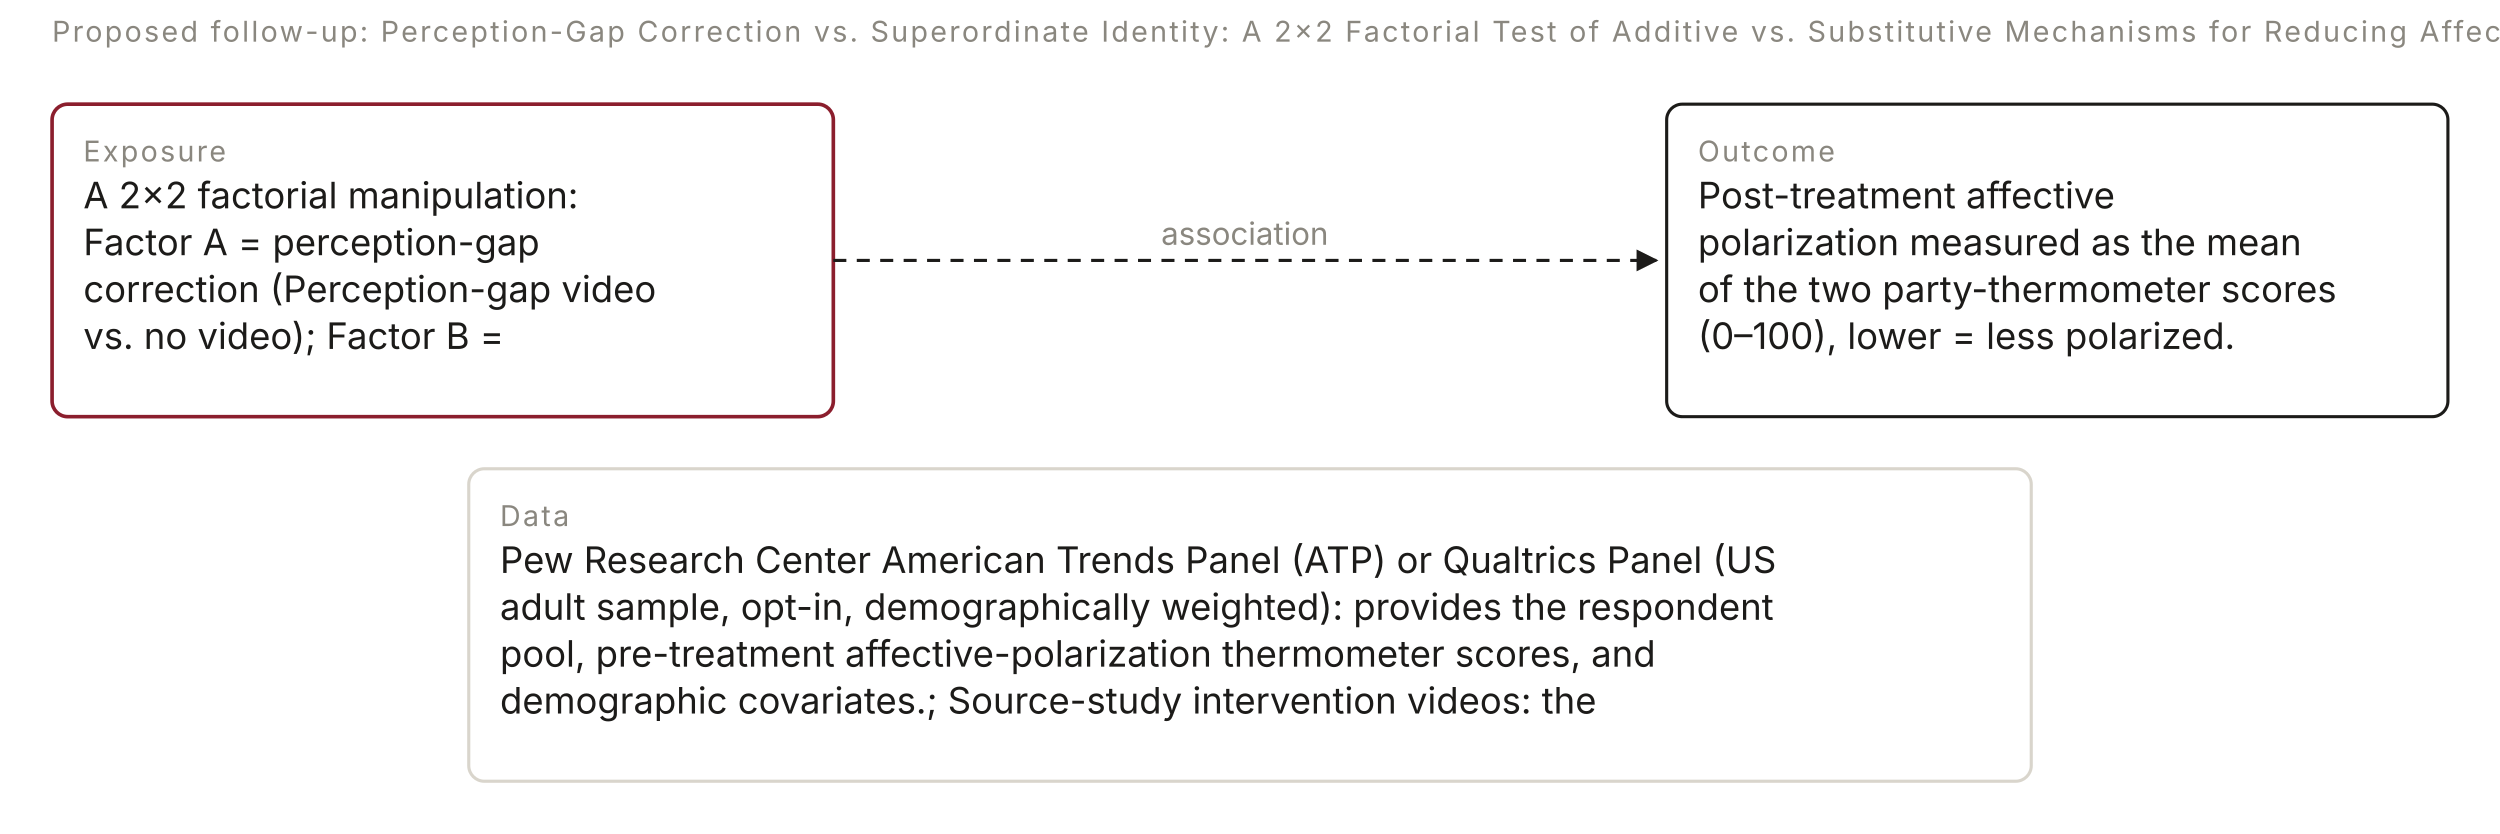
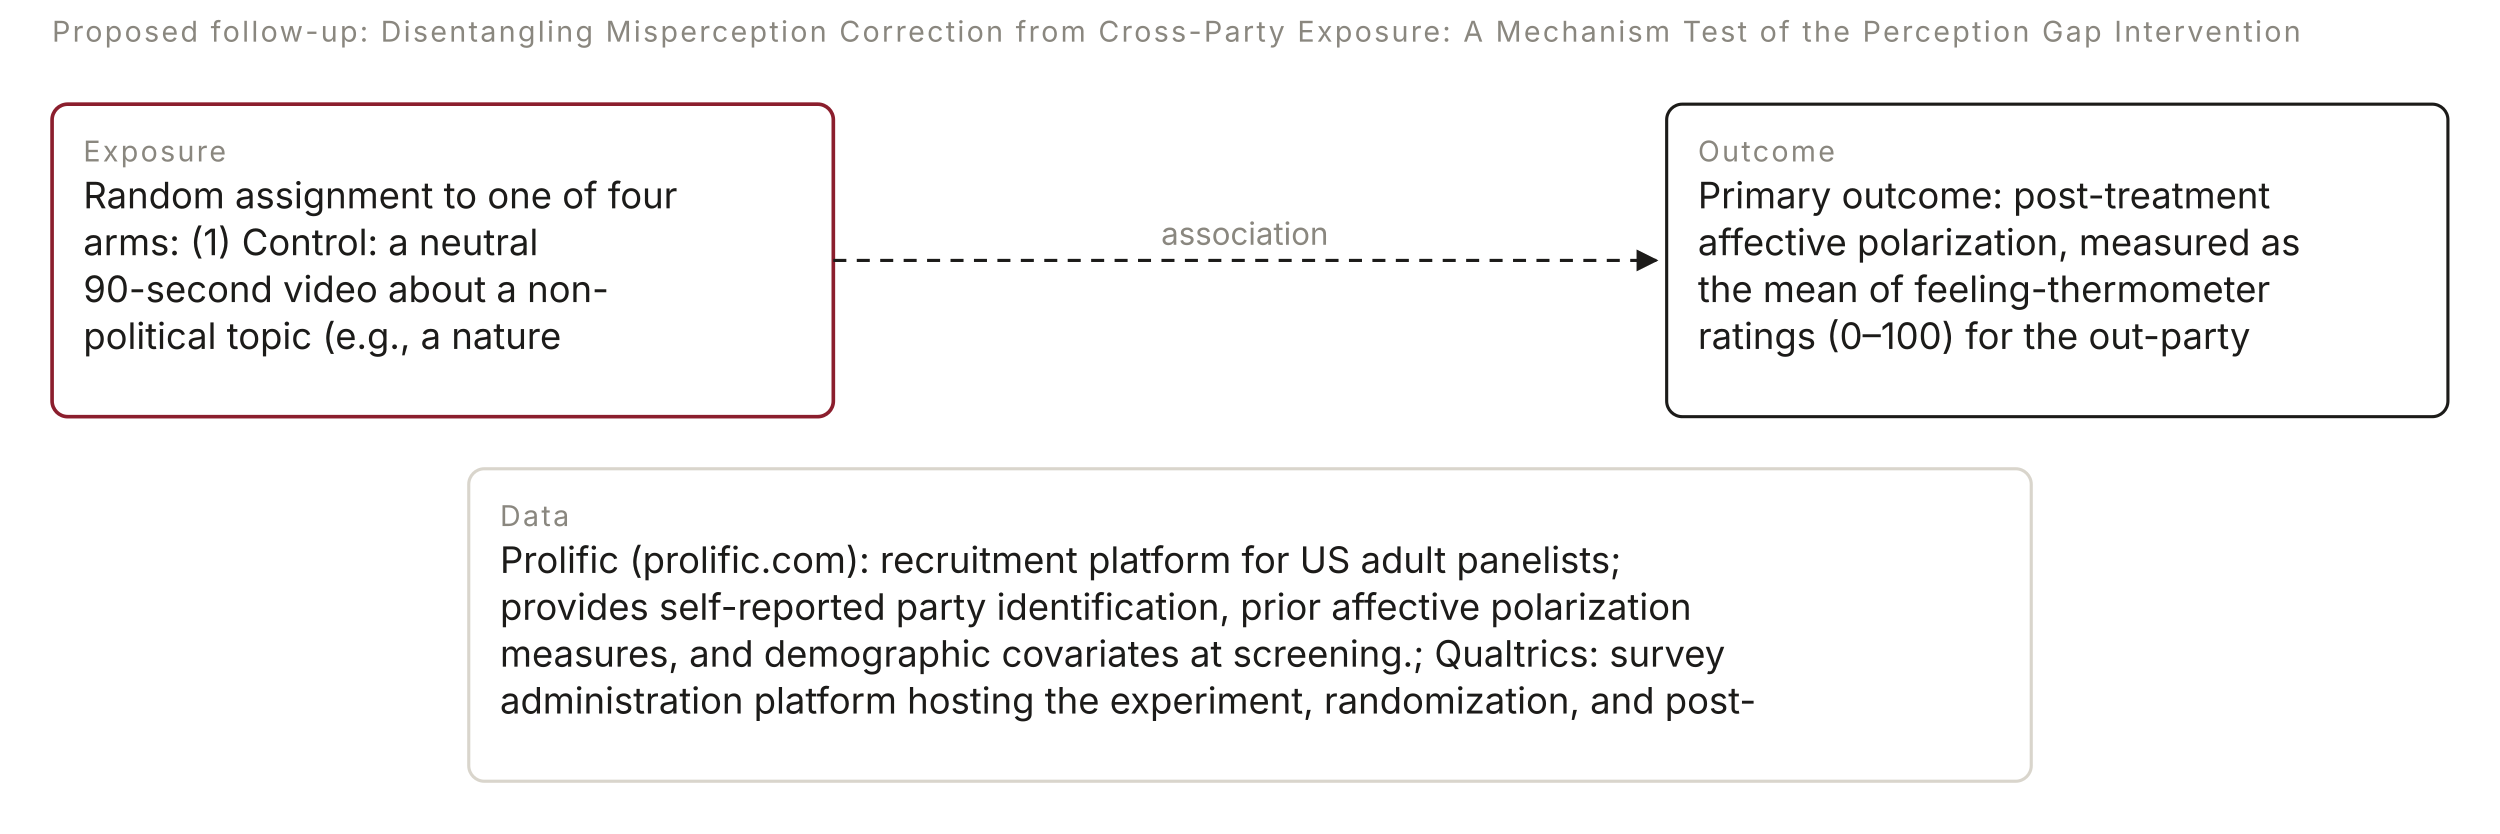
<svg xmlns="http://www.w3.org/2000/svg" viewBox="0 0 960 320" width="100%" role="img" aria-labelledby="fd-title fd-desc">
  <style>
:root{--fd-ink:#1c1b19;--fd-muted:#8a877f;--fd-rule:#d9d5cc;--fd-accent:#8b1e2d;--fd-bg:#ffffff}
@media (prefers-color-scheme: dark){:root{--fd-ink:#ecebe6;--fd-muted:#b4b1a9;--fd-rule:#4a4a52;--fd-accent:#e08a96;--fd-bg:#1d1d23}}
.box{fill:var(--fd-bg,#fff);stroke:var(--fd-ink,#1c1b19);stroke-width:1.2}
.arm{fill:var(--fd-bg,#fff);stroke:var(--fd-accent,#8b1e2d);stroke-width:1.4}
.soft{fill:var(--fd-bg,#fff);stroke:var(--fd-rule,#d9d5cc);stroke-width:1.2}
text{font-family:Inter,Helvetica,Arial,sans-serif;fill:var(--fd-ink,#1c1b19);font-size:14px}
.cap{font-size:12px;fill:var(--fd-muted,#8a877f)}
.kicker{font-size:11px;letter-spacing:.08em;fill:var(--fd-muted,#8a877f);text-transform:uppercase}
.edge{stroke:var(--fd-ink,#1c1b19);stroke-width:1.2;fill:none;marker-end:url(#fd-arrow)}
.assoc{stroke-dasharray:5 4}
#fd-arrow path{fill:var(--fd-ink,#1c1b19)}
</style>
  <defs>
    <marker id="fd-arrow" viewBox="0 0 10 10" refX="9" refY="5" markerWidth="7" markerHeight="7" orient="auto-start-reverse">
      <path d="M0,0 L10,5 L0,10 z" />
    </marker>
  </defs>
-   <text class="kicker" x="20" y="16">Proposed follow-up: Perception-Gap Correction vs. Superordinate Identity: A 2×2 Factorial Test of Additive vs. Substitutive Mechanisms for Reducing Affective Polarization</text>
-   <g id="arm-exposure" data-text="A 2×2 factorial manipulation: Factor A = perception-gap correction (Perception-gap video vs. no video); Factor B = superordinate identity (What-makes-an-American video vs. no video). Variation is induced by random assignment to one of four conditions: (1) control (no video), (2) perception-gap video only, (3) superordinate-identity video only, (4) both videos. The 'both' condition presents the two videos in a counterbalanced order.">
+   <text class="kicker" x="20" y="16">Proposed follow-up: Disentangling Misperception Correction from Cross-Party Exposure: A Mechanism Test of the Perception Gap Intervention</text>
+   <g id="arm-exposure" data-text="Random assignment to one of four arms: (1) Control: a neutral 90-second video about a non-political topic (e.g., a nature documentary clip) matched in length and production quality; (2) Perception gap video: the original intervention video containing both cross-party warmth and misperception-correcting statistics; (3) Matched warmth video: identical in format, length, and emotional tone to the Perception gap video but with all misperception statistics removed, showing only cross-party warmth; (4) Statistics-only text: the same misperception-correcting data presented as plain text with no video or warmth framing. The key active contrast is between arms 2 and 3 (isolating misperception content) and between arms 2 and 4 (isolating video/warmth format).">
    <rect class="arm" x="20" y="40" width="300" height="120" rx="6" />
    <text class="kicker" x="32" y="62">Exposure</text>
-     <text x="32" y="80">A 2×2 factorial manipulation:</text>
-     <text x="32" y="98">Factor A = perception-gap</text>
-     <text x="32" y="116">correction (Perception-gap video</text>
-     <text x="32" y="134">vs. no video); Factor B =</text>
+     <text x="32" y="80">Random assignment to one of four</text>
+     <text x="32" y="98">arms: (1) Control: a neutral</text>
+     <text x="32" y="116">90-second video about a non-</text>
+     <text x="32" y="134">political topic (e.g., a nature</text>
  </g>
  <g>
    <rect class="box" x="640" y="40" width="300" height="120" rx="6" />
    <text class="kicker" x="652" y="62">Outcome</text>
-     <text x="652" y="80">Post-treatment affective</text>
-     <text x="652" y="98">polarization measured as the mean</text>
-     <text x="652" y="116">of the two party-thermometer scores</text>
-     <text x="652" y="134">(0–100), lower = less polarized.</text>
+     <text x="652" y="80">Primary outcome: post-treatment</text>
+     <text x="652" y="98">affective polarization, measured as</text>
+     <text x="652" y="116">the mean of feeling-thermometer</text>
+     <text x="652" y="134">ratings (0–100) for the out-party</text>
  </g>
  <path class="edge assoc" d="M320,100.0 L636,100.0" />
  <text class="cap" x="478.0" y="94.0" text-anchor="middle">association</text>
  <g>
    <rect class="soft" x="180" y="180" width="600" height="120" rx="6" />
    <text class="kicker" x="192" y="202">Data</text>
-     <text x="192" y="220">Pew Research Center American Trends Panel (ATP) or Qualtrics Panel (US</text>
-     <text x="192" y="238">adult sample, opt-in, demographically weighted): provides the respondent</text>
-     <text x="192" y="256">pool, pre-treatment affective-polarization thermometer scores, and</text>
-     <text x="192" y="274">demographic covariates.; Source-study intervention videos: the</text>
+     <text x="192" y="220">Prolific (prolific.com): recruitment platform for US adult panelists;</text>
+     <text x="192" y="238">provides self-reported party identification, prior affective polarization</text>
+     <text x="192" y="256">measures, and demographic covariates at screening.; Qualtrics: survey</text>
+     <text x="192" y="274">administration platform hosting the experiment, randomization, and post-</text>
  </g>
</svg>
